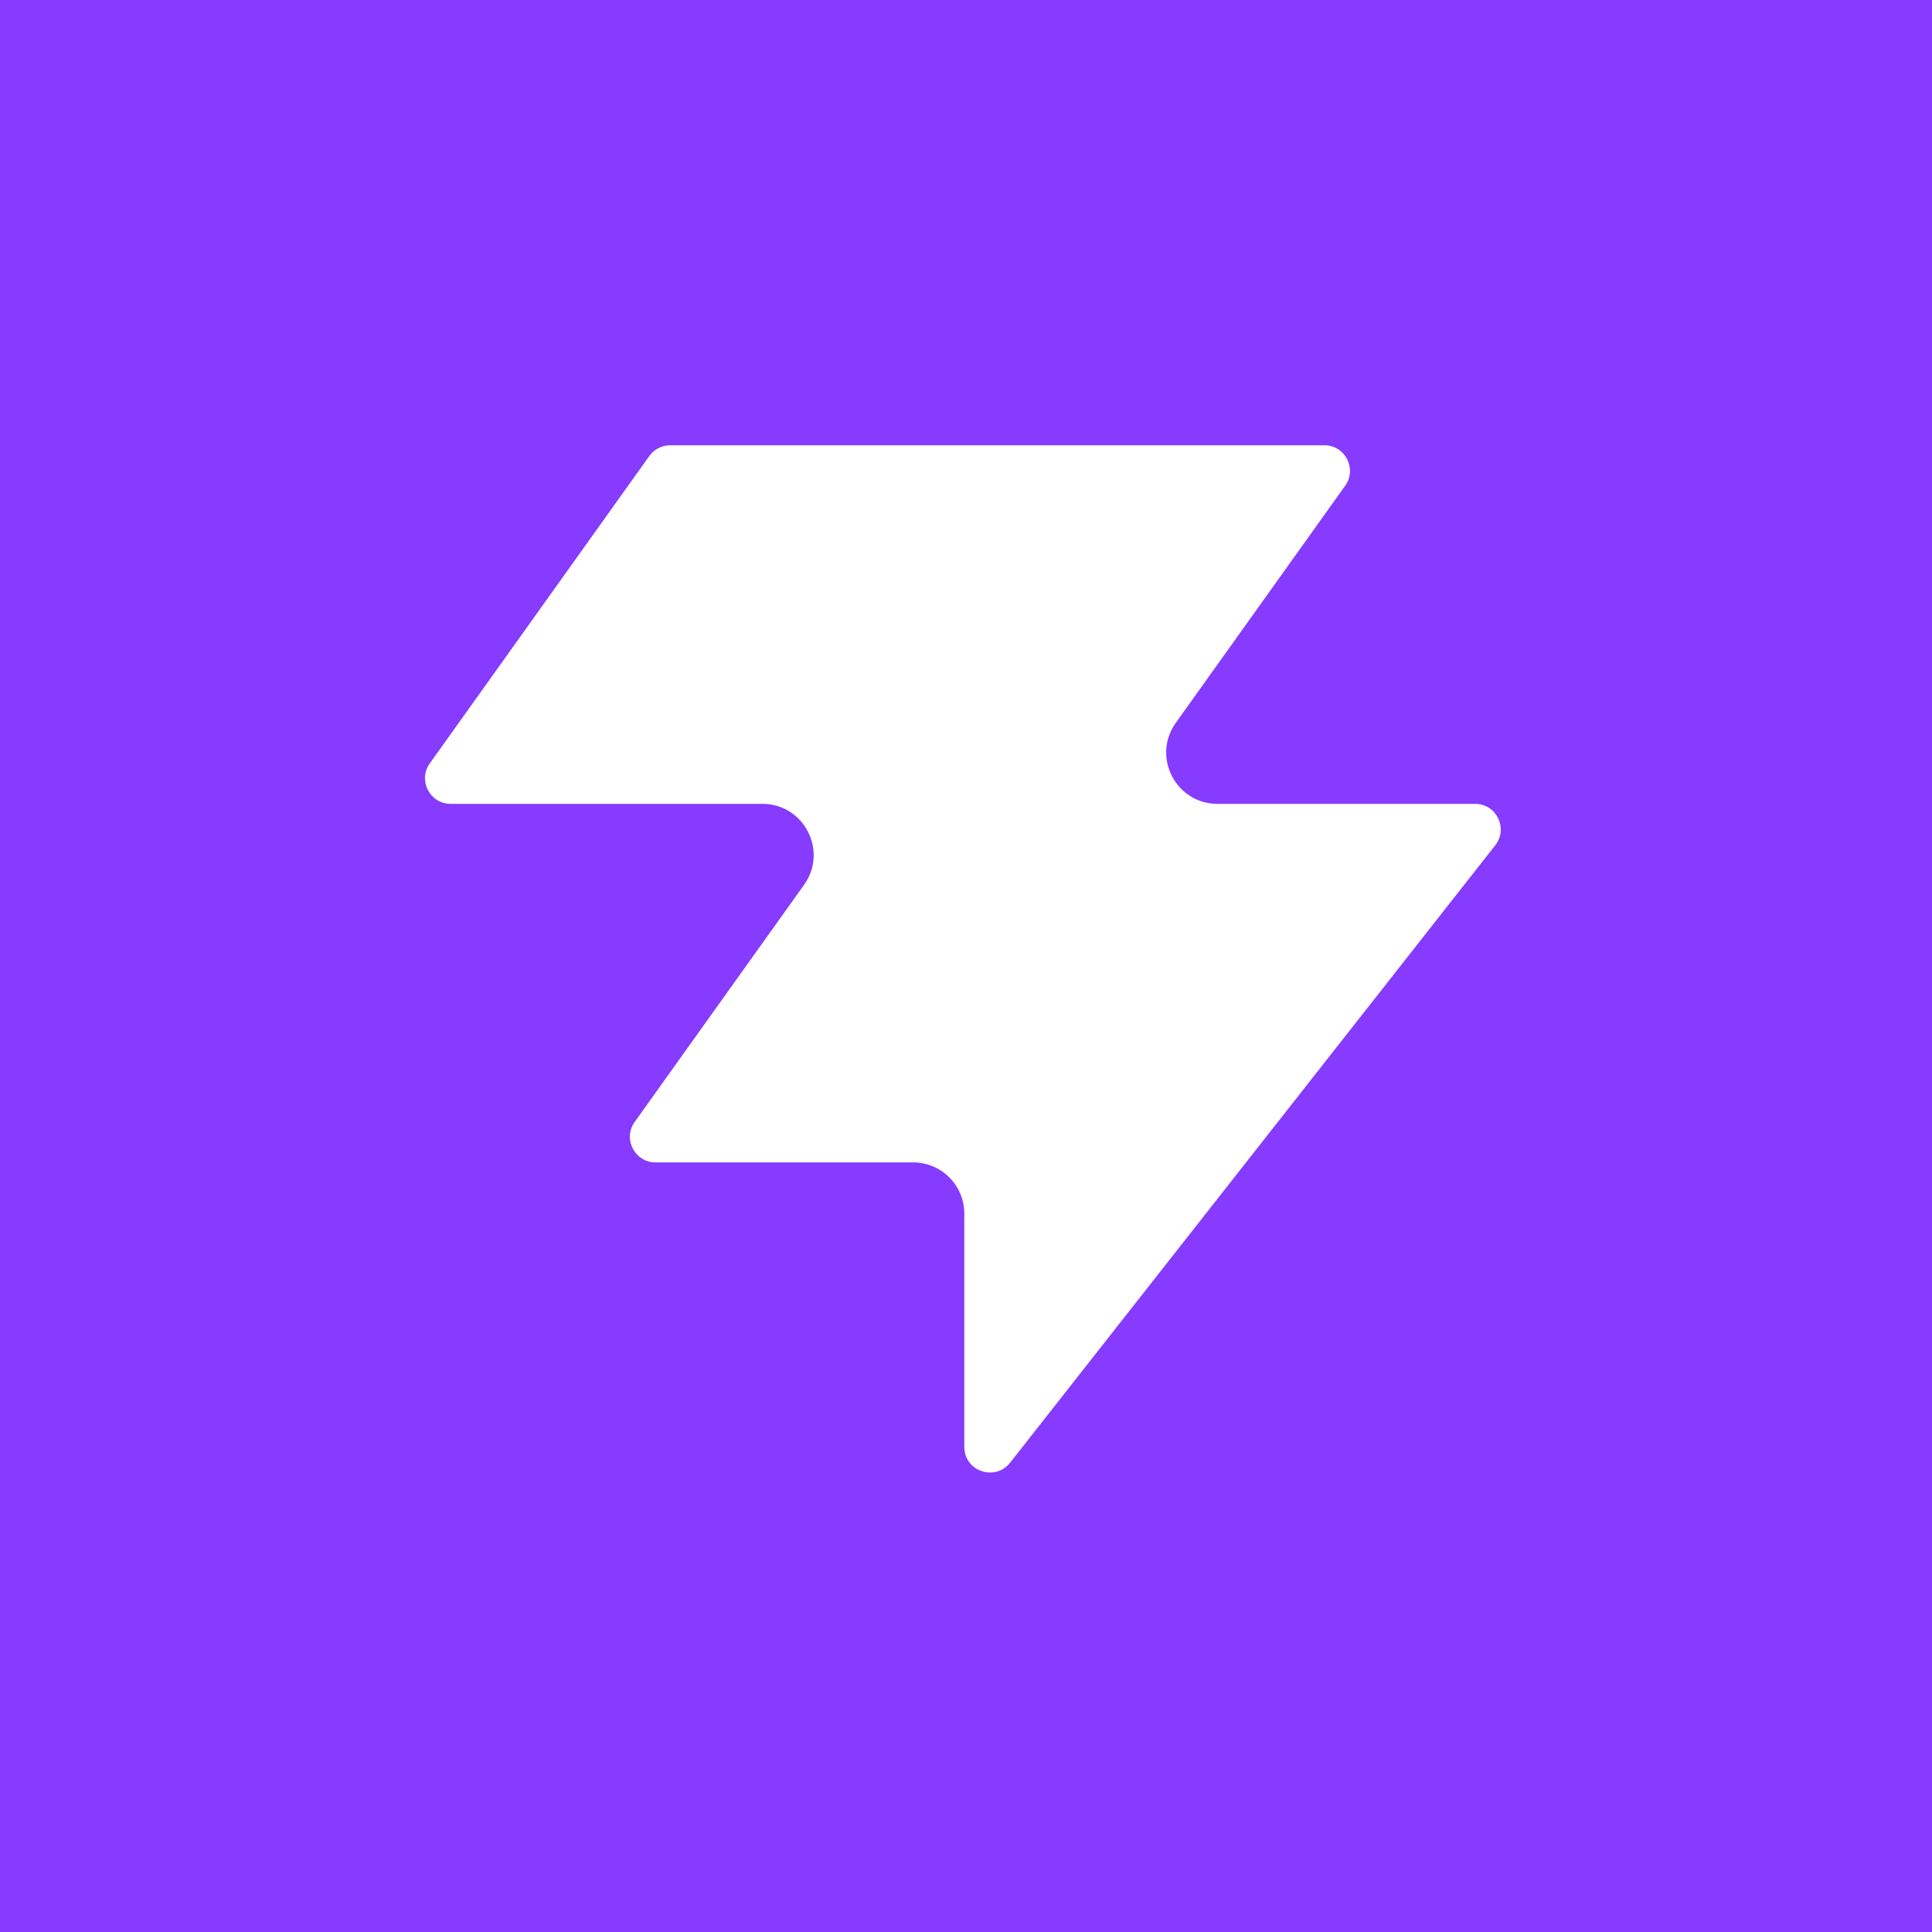
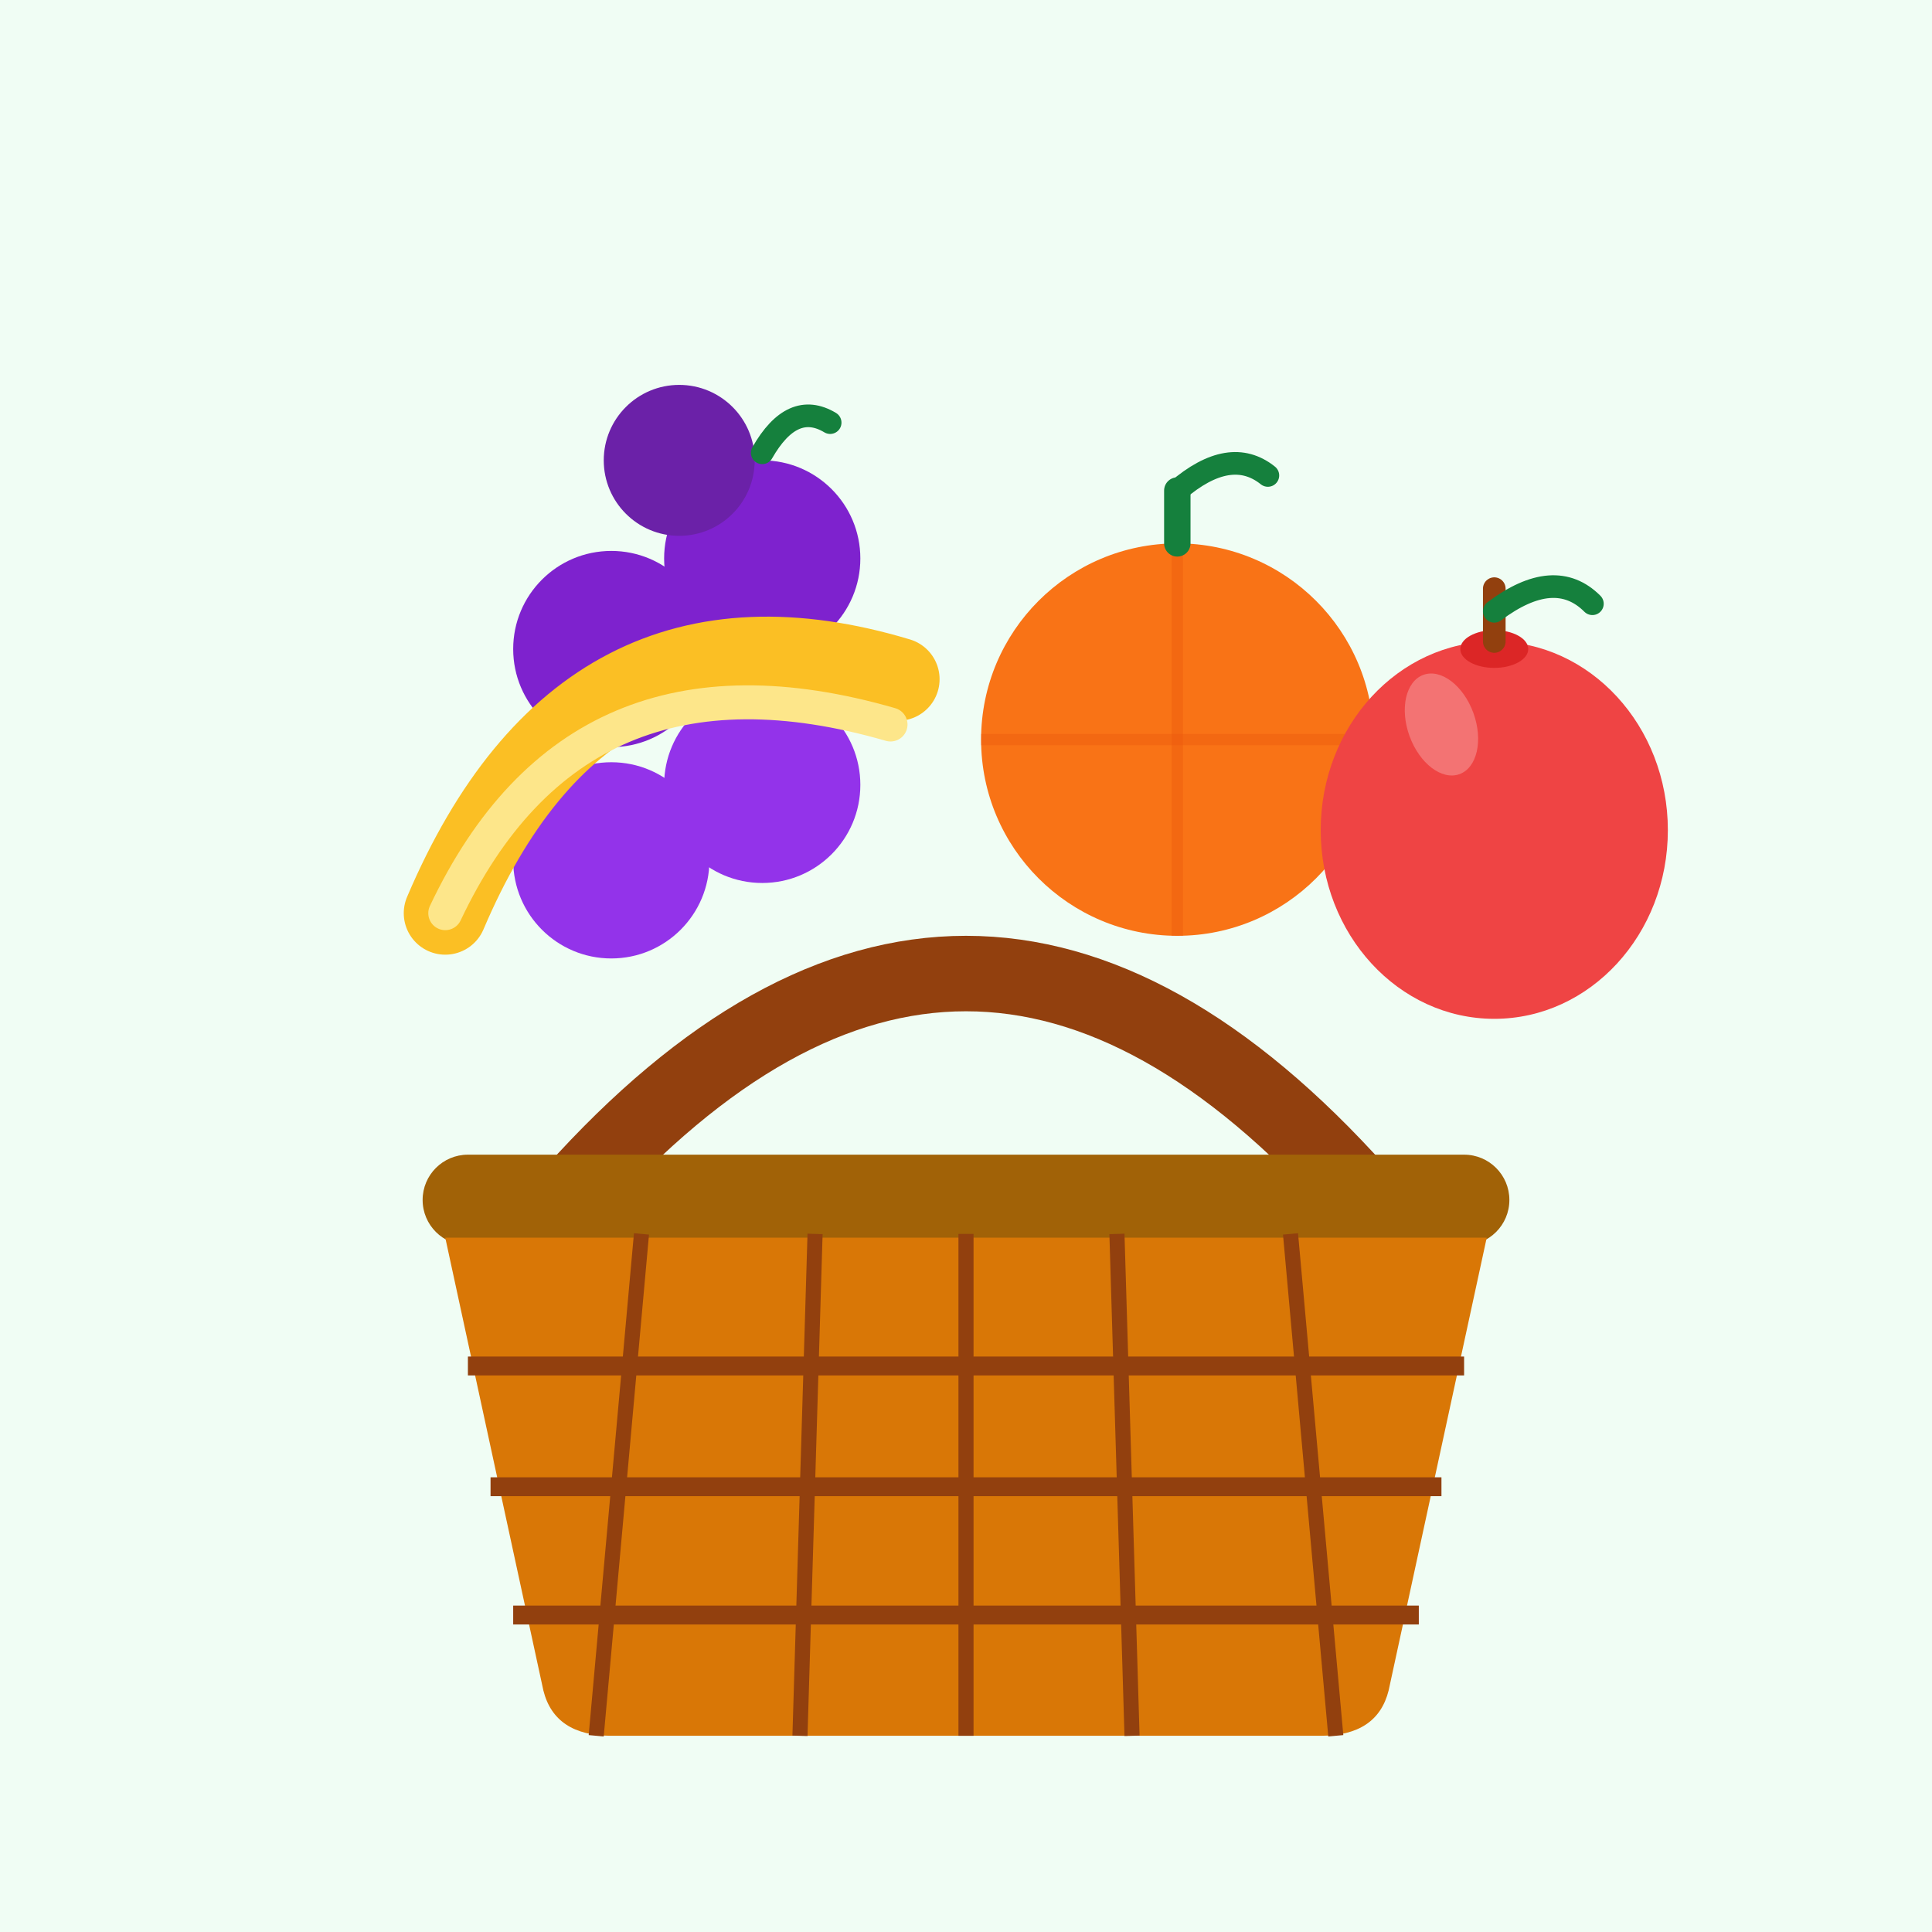
<svg xmlns="http://www.w3.org/2000/svg" viewBox="0 0 512 512">
-   <rect width="512" height="512" fill="#863bff" />
-   <g transform="translate(112, 118) scale(6)">
-     <path fill="white" d="M25.946 44.938c-.664.845-2.021.375-2.021-.698V33.937a2.26 2.26 0 0 0-2.262-2.262H10.287c-.92 0-1.456-1.04-.92-1.788l7.48-10.471c1.07-1.497 0-3.578-1.842-3.578H1.237c-.92 0-1.456-1.04-.92-1.788L10.013.474c.214-.297.556-.474.92-.474h28.894c.92 0 1.456 1.04.92 1.788l-7.48 10.471c-1.07 1.498 0 3.579 1.842 3.579h11.377c.943 0 1.473 1.088.89 1.83L25.947 44.94z" />
-   </g>
+   <rect width="512" height="512" fill="#f0fdf4" />
+   <circle cx="162" cy="228" r="26" fill="#9333ea" />
+   <circle cx="202" cy="208" r="26" fill="#9333ea" />
+   <circle cx="162" cy="172" r="26" fill="#7e22ce" />
+   <circle cx="202" cy="148" r="26" fill="#7e22ce" />
+   <circle cx="180" cy="122" r="20" fill="#6b21a8" />
+   <path d="M 202 120 Q 210 106 220 112" stroke="#15803d" stroke-width="6" fill="none" stroke-linecap="round" />
+   <path d="M 118 242 Q 155 155 238 180" stroke="#fbbf24" stroke-width="22" fill="none" stroke-linecap="round" />
+   <path d="M 118 242 Q 153 168 236 192" stroke="#fde68a" stroke-width="9" fill="none" stroke-linecap="round" />
+   <circle cx="312" cy="196" r="52" fill="#f97316" />
+   <line x1="312" y1="144" x2="312" y2="248" stroke="#ea580c" stroke-width="3" opacity="0.4" />
+   <line x1="260" y1="196" x2="364" y2="196" stroke="#ea580c" stroke-width="3" opacity="0.4" />
+   <line x1="312" y1="144" x2="312" y2="130" stroke="#15803d" stroke-width="7" stroke-linecap="round" />
+   <path d="M 312 130 Q 326 118 336 126" stroke="#15803d" stroke-width="6" fill="none" stroke-linecap="round" />
+   <ellipse cx="396" cy="220" rx="46" ry="50" fill="#ef4444" />
+   <ellipse cx="396" cy="172" rx="9" ry="5" fill="#dc2626" />
+   <line x1="396" y1="170" x2="396" y2="156" stroke="#92400e" stroke-width="6" stroke-linecap="round" />
+   <path d="M 396 162 Q 412 150 422 160" stroke="#15803d" stroke-width="6" fill="none" stroke-linecap="round" />
+   <ellipse cx="382" cy="192" rx="9" ry="14" fill="white" opacity="0.25" transform="rotate(-20 382 192)" />
+   <path d="M 152 316 Q 256 200 360 316" stroke="#92400e" stroke-width="20" fill="none" stroke-linecap="round" />
+   <rect x="112" y="306" width="288" height="24" rx="12" fill="#a16207" />
+   <path d="M 118 328 L 144 448 Q 147 460 162 460 L 350 460 Q 365 460 368 448 L 394 328 Z" fill="#d97706" />
+   <line x1="124" y1="362" x2="388" y2="362" stroke="#92400e" stroke-width="5" />
+   <line x1="130" y1="394" x2="382" y2="394" stroke="#92400e" stroke-width="5" />
+   <line x1="136" y1="428" x2="376" y2="428" stroke="#92400e" stroke-width="5" />
+   <line x1="170" y1="327" x2="158" y2="460" stroke="#92400e" stroke-width="4" />
+   <line x1="216" y1="327" x2="212" y2="460" stroke="#92400e" stroke-width="4" />
+   <line x1="256" y1="327" x2="256" y2="460" stroke="#92400e" stroke-width="4" />
+   <line x1="296" y1="327" x2="300" y2="460" stroke="#92400e" stroke-width="4" />
+   <line x1="342" y1="327" x2="354" y2="460" stroke="#92400e" stroke-width="4" />
</svg>
